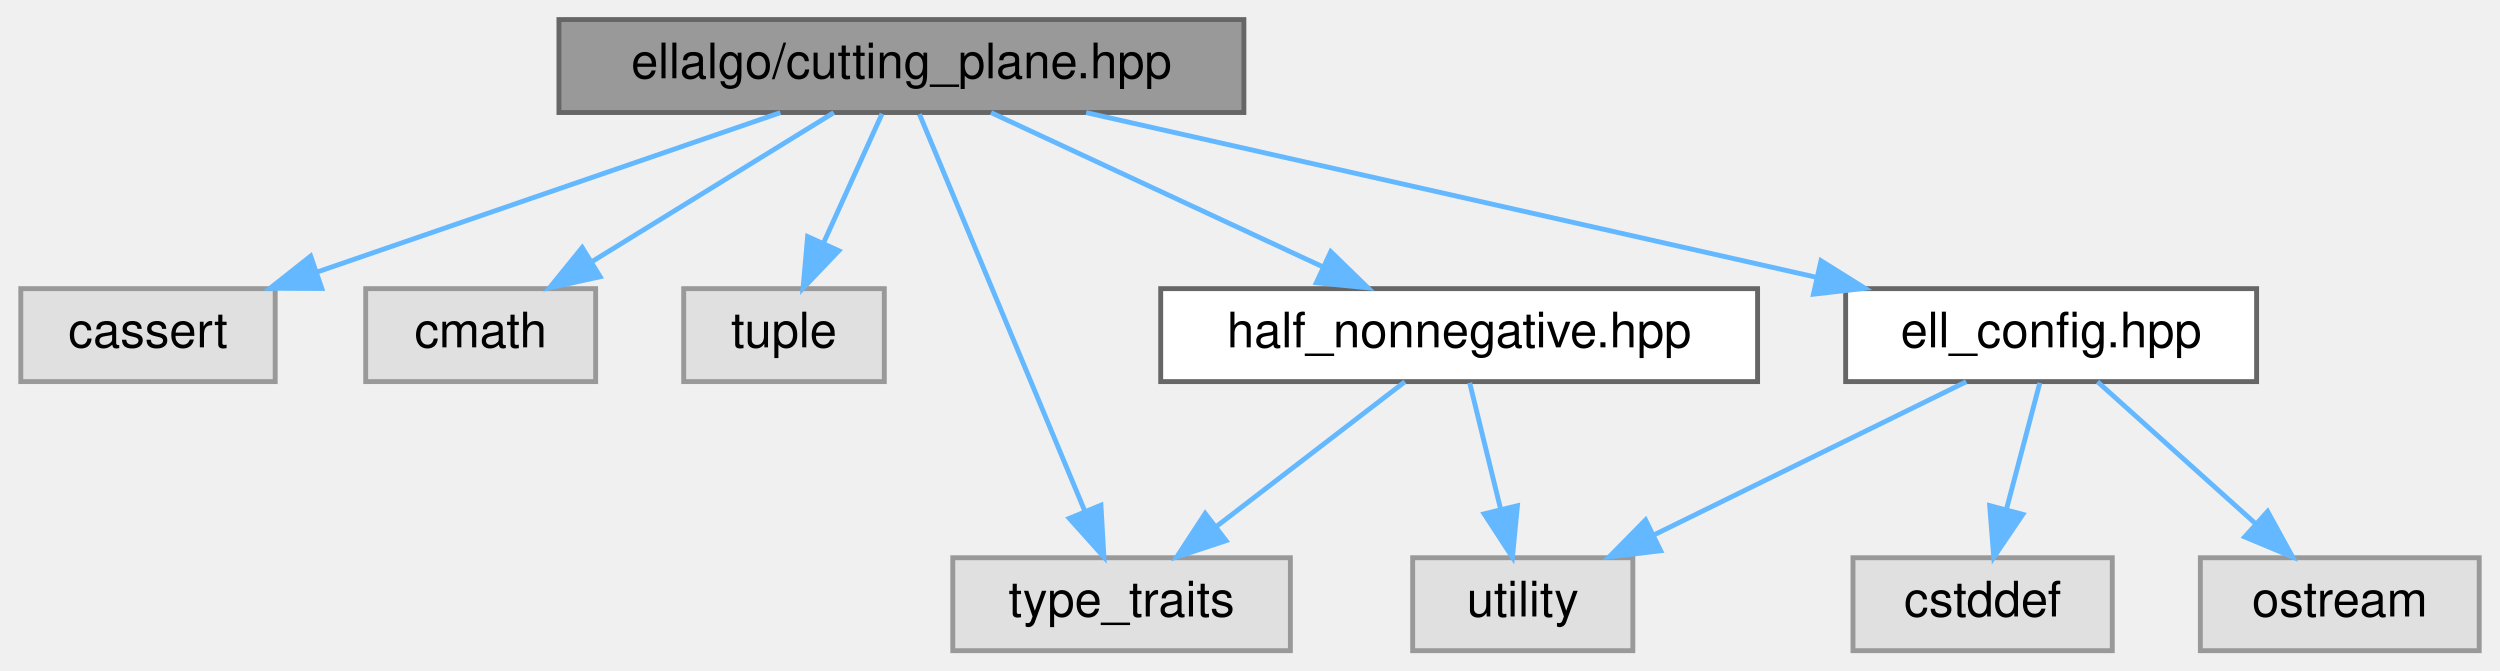
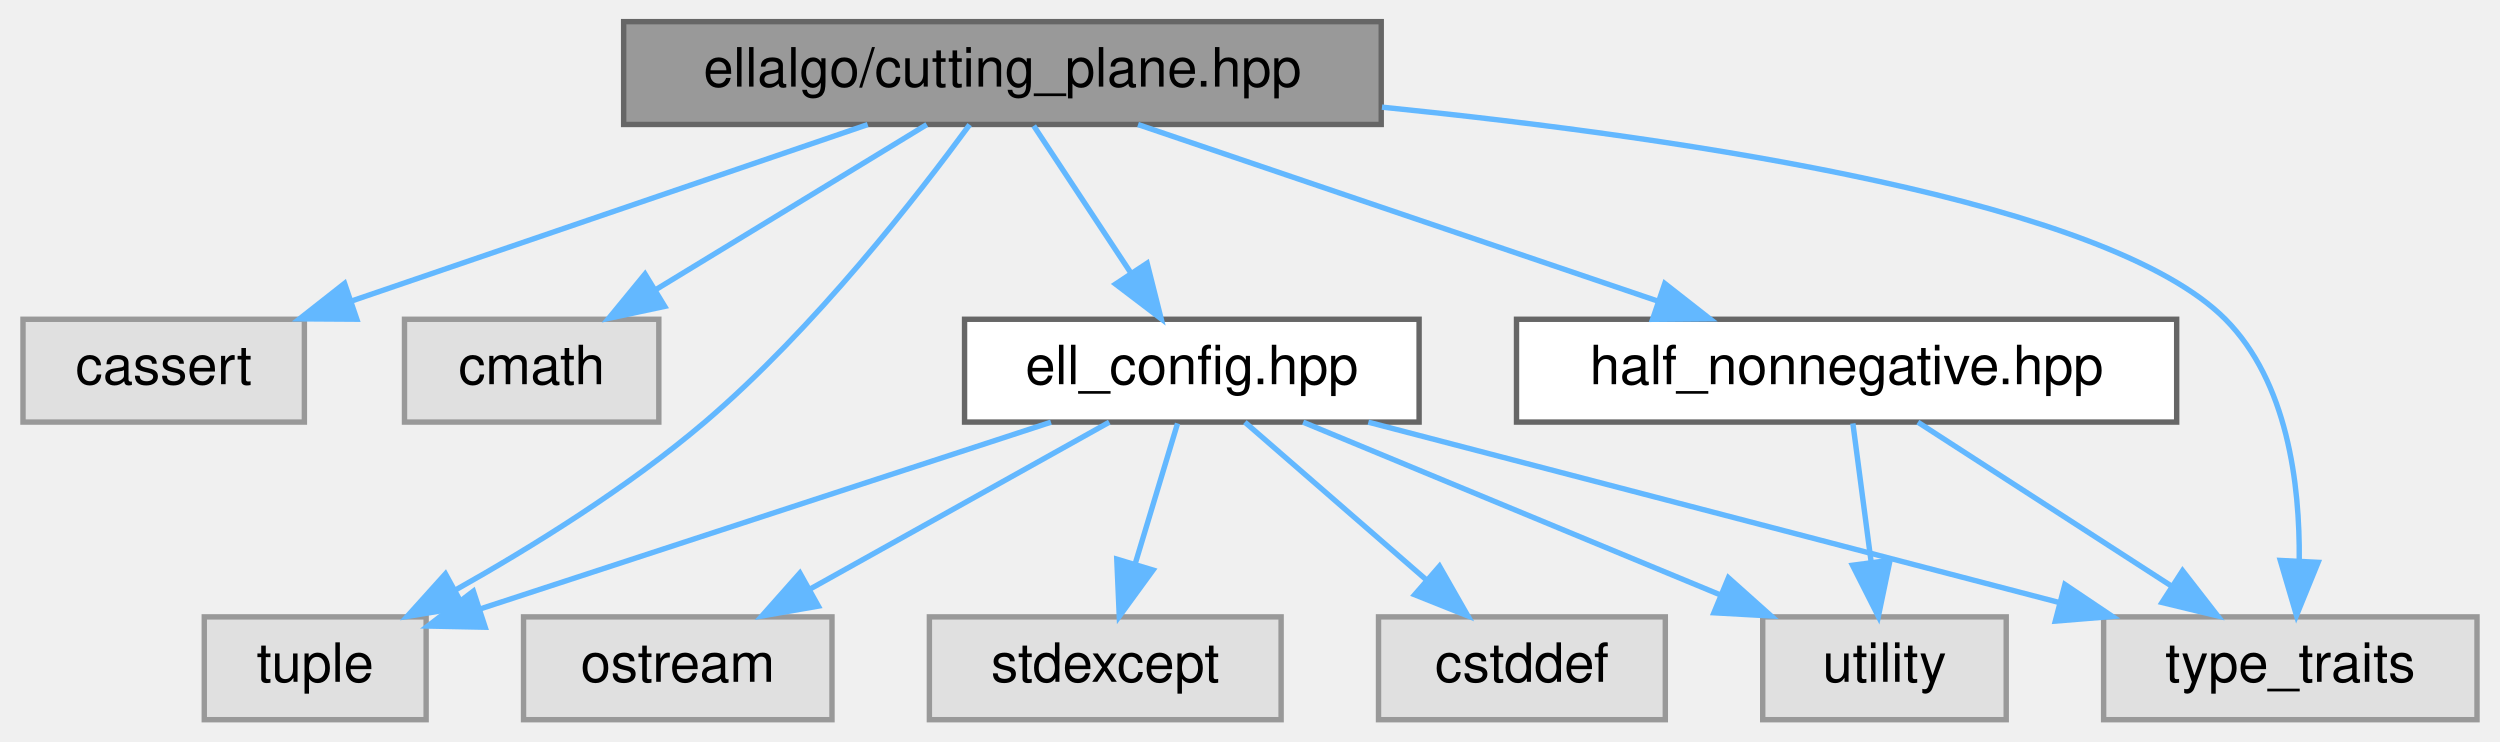
- <svg xmlns="http://www.w3.org/2000/svg" xmlns:xlink="http://www.w3.org/1999/xlink" width="511pt" height="137pt" viewBox="0.00 0.00 510.50 137.00">
+ <svg xmlns="http://www.w3.org/2000/svg" xmlns:xlink="http://www.w3.org/1999/xlink" width="462pt" height="137pt" viewBox="0.00 0.00 461.50 137.00">
  <g id="graph0" class="graph" transform="scale(1 1) rotate(0) translate(4 133)">
    <g id="Node000001" class="node">
      <g id="a_Node000001">
        <a xlink:title="Cutting-plane methods for convex feasibility and optimization.">
-           <polygon fill="#999999" stroke="#666666" points="250,-129 110,-129 110,-110 250,-110 250,-129" />
-           <text text-anchor="middle" x="180" y="-117" font-family="Helvetica,sans-Serif" font-size="10.00">ellalgo/cutting_plane.hpp</text>
+           <polygon fill="#999999" stroke="#666666" points="251,-129 111,-129 111,-110 251,-110 251,-129" />
+           <text text-anchor="middle" x="181" y="-117" font-family="Helvetica,sans-Serif" font-size="10.00">ellalgo/cutting_plane.hpp</text>
        </a>
      </g>
    </g>
    <g id="Node000002" class="node">
      <g id="a_Node000002">
        <a xlink:title=" ">
          <polygon fill="#e0e0e0" stroke="#999999" points="52,-74 0,-74 0,-55 52,-55 52,-74" />
          <text text-anchor="middle" x="26" y="-62" font-family="Helvetica,sans-Serif" font-size="10.00">cassert</text>
        </a>
      </g>
    </g>
    <g id="edge1_Node000001_Node000002" class="edge">
      <g id="a_edge1_Node000001_Node000002">
        <a xlink:title=" ">
-           <path fill="none" stroke="#63b8ff" d="M155.26,-109.98C129.63,-101.16 89.37,-87.31 60.59,-77.41" />
-           <polygon fill="#63b8ff" stroke="#63b8ff" points="61.53,-74.03 50.94,-74.08 59.25,-80.65 61.53,-74.03" />
+           <path fill="none" stroke="#63b8ff" d="M156.1,-109.98C130.3,-101.16 89.78,-87.31 60.82,-77.41" />
+           <polygon fill="#63b8ff" stroke="#63b8ff" points="61.69,-74.01 51.1,-74.08 59.43,-80.63 61.69,-74.01" />
        </a>
      </g>
    </g>
    <g id="Node000003" class="node">
      <g id="a_Node000003">
        <a xlink:title=" ">
          <polygon fill="#e0e0e0" stroke="#999999" points="117.5,-74 70.5,-74 70.5,-55 117.5,-55 117.5,-74" />
          <text text-anchor="middle" x="94" y="-62" font-family="Helvetica,sans-Serif" font-size="10.00">cmath</text>
        </a>
      </g>
    </g>
    <g id="edge2_Node000001_Node000003" class="edge">
      <g id="a_edge2_Node000001_Node000003">
        <a xlink:title=" ">
-           <path fill="none" stroke="#63b8ff" d="M166.18,-109.98C152.85,-101.77 132.42,-89.18 116.69,-79.49" />
-           <polygon fill="#63b8ff" stroke="#63b8ff" points="118.42,-76.44 108.07,-74.17 114.75,-82.4 118.42,-76.44" />
+           <path fill="none" stroke="#63b8ff" d="M167.02,-109.98C153.53,-101.77 132.87,-89.18 116.96,-79.49" />
+           <polygon fill="#63b8ff" stroke="#63b8ff" points="118.59,-76.38 108.23,-74.17 114.95,-82.36 118.59,-76.38" />
        </a>
      </g>
    </g>
    <g id="Node000004" class="node">
      <g id="a_Node000004">
        <a xlink:title=" ">
-           <polygon fill="#e0e0e0" stroke="#999999" points="176.5,-74 135.5,-74 135.5,-55 176.5,-55 176.5,-74" />
-           <text text-anchor="middle" x="156" y="-62" font-family="Helvetica,sans-Serif" font-size="10.00">tuple</text>
+           <polygon fill="#e0e0e0" stroke="#999999" points="74.5,-19 33.5,-19 33.5,0 74.5,0 74.5,-19" />
+           <text text-anchor="middle" x="54" y="-7" font-family="Helvetica,sans-Serif" font-size="10.00">tuple</text>
        </a>
      </g>
    </g>
    <g id="edge3_Node000001_Node000004" class="edge">
      <g id="a_edge3_Node000001_Node000004">
        <a xlink:title=" ">
-           <path fill="none" stroke="#63b8ff" d="M176.04,-109.75C172.79,-102.57 168.08,-92.18 164.05,-83.27" />
-           <polygon fill="#63b8ff" stroke="#63b8ff" points="167.2,-81.75 159.89,-74.09 160.83,-84.64 167.2,-81.75" />
+           <path fill="none" stroke="#63b8ff" d="M174.94,-109.96C165.48,-97.04 146.21,-72.21 126,-55 111.87,-42.97 94.15,-31.97 79.83,-23.92" />
+           <polygon fill="#63b8ff" stroke="#63b8ff" points="81.43,-20.81 70.98,-19.08 78.07,-26.95 81.43,-20.81" />
        </a>
      </g>
    </g>
    <g id="Node000005" class="node">
      <g id="a_Node000005">
        <a xlink:title=" ">
-           <polygon fill="#e0e0e0" stroke="#999999" points="259.5,-19 190.5,-19 190.5,0 259.5,0 259.5,-19" />
-           <text text-anchor="middle" x="225" y="-7" font-family="Helvetica,sans-Serif" font-size="10.00">type_traits</text>
+           <polygon fill="#e0e0e0" stroke="#999999" points="453.5,-19 384.5,-19 384.5,0 453.5,0 453.5,-19" />
+           <text text-anchor="middle" x="419" y="-7" font-family="Helvetica,sans-Serif" font-size="10.00">type_traits</text>
        </a>
      </g>
    </g>
    <g id="edge4_Node000001_Node000005" class="edge">
      <g id="a_edge4_Node000001_Node000005">
        <a xlink:title=" ">
-           <path fill="none" stroke="#63b8ff" d="M183.68,-109.66C191.04,-92.01 207.67,-52.09 217.44,-28.64" />
-           <polygon fill="#63b8ff" stroke="#63b8ff" points="220.78,-29.74 221.39,-19.16 214.32,-27.04 220.78,-29.74" />
+           <path fill="none" stroke="#63b8ff" d="M251.14,-113.2C309.18,-107.33 385.49,-95.68 407,-74 418.47,-62.44 420.79,-43.57 420.65,-29.39" />
+           <polygon fill="#63b8ff" stroke="#63b8ff" points="424.14,-29.08 420.14,-19.27 417.15,-29.43 424.14,-29.08" />
        </a>
      </g>
    </g>
    <g id="Node000006" class="node">
      <g id="a_Node000006">
        <a xlink:href="ell__config_8hpp.html" target="_top" xlink:title="Configuration types and constants for the ellipsoid algorithm.">
-           <polygon fill="white" stroke="#666666" points="457,-74 373,-74 373,-55 457,-55 457,-74" />
-           <text text-anchor="middle" x="415" y="-62" font-family="Helvetica,sans-Serif" font-size="10.00">ell_config.hpp</text>
+           <polygon fill="white" stroke="#666666" points="258,-74 174,-74 174,-55 258,-55 258,-74" />
+           <text text-anchor="middle" x="216" y="-62" font-family="Helvetica,sans-Serif" font-size="10.00">ell_config.hpp</text>
        </a>
      </g>
    </g>
    <g id="edge5_Node000001_Node000006" class="edge">
      <g id="a_edge5_Node000001_Node000006">
        <a xlink:title=" ">
-           <path fill="none" stroke="#63b8ff" d="M217.76,-109.98C258.32,-100.84 322.89,-86.27 367.03,-76.32" />
-           <polygon fill="#63b8ff" stroke="#63b8ff" points="367.96,-79.7 376.95,-74.08 366.42,-72.87 367.96,-79.7" />
+           <path fill="none" stroke="#63b8ff" d="M186.78,-109.75C191.62,-102.42 198.68,-91.73 204.64,-82.7" />
+           <polygon fill="#63b8ff" stroke="#63b8ff" points="207.74,-84.36 210.33,-74.09 201.9,-80.5 207.74,-84.36" />
+         </a>
+       </g>
+     </g>
+     <g id="Node000011" class="node">
+       <g id="a_Node000011">
+         <a xlink:href="half__nonnegative_8hpp.html" target="_top" xlink:title="Utility functions for computing half of non-negative numbers.">
+           <polygon fill="white" stroke="#666666" points="398,-74 276,-74 276,-55 398,-55 398,-74" />
+           <text text-anchor="middle" x="337" y="-62" font-family="Helvetica,sans-Serif" font-size="10.00">half_nonnegative.hpp</text>
+         </a>
+       </g>
+     </g>
+     <g id="edge12_Node000001_Node000011" class="edge">
+       <g id="a_edge12_Node000001_Node000011">
+         <a xlink:title=" ">
+           <path fill="none" stroke="#63b8ff" d="M206.06,-109.98C232.03,-101.16 272.81,-87.31 301.96,-77.41" />
+           <polygon fill="#63b8ff" stroke="#63b8ff" points="303.4,-80.61 311.74,-74.08 301.15,-73.99 303.4,-80.61" />
+         </a>
+       </g>
+     </g>
+     <g id="edge9_Node000006_Node000004" class="edge">
+       <g id="a_edge9_Node000006_Node000004">
+         <a xlink:title=" ">
+           <path fill="none" stroke="#63b8ff" d="M189.97,-54.98C161.2,-45.57 114.92,-30.43 84.48,-20.47" />
+           <polygon fill="#63b8ff" stroke="#63b8ff" points="85.41,-17.09 74.81,-17.31 83.23,-23.75 85.41,-17.09" />
+         </a>
+       </g>
+     </g>
+     <g id="edge10_Node000006_Node000005" class="edge">
+       <g id="a_edge10_Node000006_Node000005">
+         <a xlink:title=" ">
+           <path fill="none" stroke="#63b8ff" d="M248.62,-54.98C283.29,-45.93 338.26,-31.58 376.35,-21.64" />
+           <polygon fill="#63b8ff" stroke="#63b8ff" points="377.34,-24.99 386.13,-19.08 375.57,-18.22 377.34,-24.99" />
+         </a>
+       </g>
+     </g>
+     <g id="Node000007" class="node">
+       <g id="a_Node000007">
+         <a xlink:title=" ">
+           <polygon fill="#e0e0e0" stroke="#999999" points="303.5,-19 250.5,-19 250.5,0 303.5,0 303.5,-19" />
+           <text text-anchor="middle" x="277" y="-7" font-family="Helvetica,sans-Serif" font-size="10.00">cstddef</text>
+         </a>
+       </g>
+     </g>
+     <g id="edge6_Node000006_Node000007" class="edge">
+       <g id="a_edge6_Node000006_Node000007">
+         <a xlink:title=" ">
+           <path fill="none" stroke="#63b8ff" d="M225.8,-54.98C234.82,-47.15 248.41,-35.34 259.32,-25.86" />
+           <polygon fill="#63b8ff" stroke="#63b8ff" points="261.77,-28.37 267.02,-19.17 257.18,-23.09 261.77,-28.37" />
+         </a>
+       </g>
+     </g>
+     <g id="Node000008" class="node">
+       <g id="a_Node000008">
+         <a xlink:title=" ">
+           <polygon fill="#e0e0e0" stroke="#999999" points="149.5,-19 92.5,-19 92.5,0 149.5,0 149.5,-19" />
+           <text text-anchor="middle" x="121" y="-7" font-family="Helvetica,sans-Serif" font-size="10.00">ostream</text>
+         </a>
+       </g>
+     </g>
+     <g id="edge7_Node000006_Node000008" class="edge">
+       <g id="a_edge7_Node000006_Node000008">
+         <a xlink:title=" ">
+           <path fill="none" stroke="#63b8ff" d="M200.74,-54.98C185.87,-46.69 163.02,-33.94 145.58,-24.22" />
+           <polygon fill="#63b8ff" stroke="#63b8ff" points="146.98,-20.99 136.54,-19.17 143.57,-27.1 146.98,-20.99" />
+         </a>
+       </g>
+     </g>
+     <g id="Node000009" class="node">
+       <g id="a_Node000009">
+         <a xlink:title=" ">
+           <polygon fill="#e0e0e0" stroke="#999999" points="232.5,-19 167.5,-19 167.5,0 232.5,0 232.5,-19" />
+           <text text-anchor="middle" x="200" y="-7" font-family="Helvetica,sans-Serif" font-size="10.00">stdexcept</text>
+         </a>
+       </g>
+     </g>
+     <g id="edge8_Node000006_Node000009" class="edge">
+       <g id="a_edge8_Node000006_Node000009">
+         <a xlink:title=" ">
+           <path fill="none" stroke="#63b8ff" d="M213.36,-54.75C211.24,-47.72 208.19,-37.62 205.54,-28.84" />
+           <polygon fill="#63b8ff" stroke="#63b8ff" points="208.83,-27.65 202.59,-19.09 202.13,-29.67 208.83,-27.65" />
        </a>
      </g>
    </g>
    <g id="Node000010" class="node">
      <g id="a_Node000010">
-         <a xlink:href="half__nonnegative_8hpp.html" target="_top" xlink:title="Utility functions for computing half of non-negative numbers.">
-           <polygon fill="white" stroke="#666666" points="355,-74 233,-74 233,-55 355,-55 355,-74" />
-           <text text-anchor="middle" x="294" y="-62" font-family="Helvetica,sans-Serif" font-size="10.00">half_nonnegative.hpp</text>
-         </a>
-       </g>
-     </g>
-     <g id="edge9_Node000001_Node000010" class="edge">
-       <g id="a_edge9_Node000001_Node000010">
-         <a xlink:title=" ">
-           <path fill="none" stroke="#63b8ff" d="M198.32,-109.98C216.66,-101.46 245.11,-88.23 266.23,-78.41" />
-           <polygon fill="#63b8ff" stroke="#63b8ff" points="267.76,-81.56 275.35,-74.17 264.81,-75.21 267.76,-81.56" />
-         </a>
-       </g>
-     </g>
-     <g id="Node000007" class="node">
-       <g id="a_Node000007">
-         <a xlink:title=" ">
-           <polygon fill="#e0e0e0" stroke="#999999" points="427.5,-19 374.5,-19 374.5,0 427.5,0 427.5,-19" />
-           <text text-anchor="middle" x="401" y="-7" font-family="Helvetica,sans-Serif" font-size="10.00">cstddef</text>
-         </a>
-       </g>
-     </g>
-     <g id="edge6_Node000006_Node000007" class="edge">
-       <g id="a_edge6_Node000006_Node000007">
-         <a xlink:title=" ">
-           <path fill="none" stroke="#63b8ff" d="M412.69,-54.75C410.83,-47.72 408.16,-37.62 405.85,-28.84" />
-           <polygon fill="#63b8ff" stroke="#63b8ff" points="409.21,-27.86 403.27,-19.09 402.44,-29.65 409.21,-27.86" />
-         </a>
-       </g>
-     </g>
-     <g id="Node000008" class="node">
-       <g id="a_Node000008">
-         <a xlink:title=" ">
-           <polygon fill="#e0e0e0" stroke="#999999" points="502.5,-19 445.5,-19 445.5,0 502.5,0 502.5,-19" />
-           <text text-anchor="middle" x="474" y="-7" font-family="Helvetica,sans-Serif" font-size="10.00">ostream</text>
-         </a>
-       </g>
-     </g>
-     <g id="edge7_Node000006_Node000008" class="edge">
-       <g id="a_edge7_Node000006_Node000008">
-         <a xlink:title=" ">
-           <path fill="none" stroke="#63b8ff" d="M424.48,-54.98C433.2,-47.15 446.34,-35.34 456.9,-25.86" />
-           <polygon fill="#63b8ff" stroke="#63b8ff" points="459.25,-28.46 464.35,-19.17 454.57,-23.25 459.25,-28.46" />
-         </a>
-       </g>
-     </g>
-     <g id="Node000009" class="node">
-       <g id="a_Node000009">
-         <a xlink:title=" ">
-           <polygon fill="#e0e0e0" stroke="#999999" points="329.5,-19 284.5,-19 284.5,0 329.5,0 329.5,-19" />
-           <text text-anchor="middle" x="307" y="-7" font-family="Helvetica,sans-Serif" font-size="10.00">utility</text>
-         </a>
-       </g>
-     </g>
-     <g id="edge8_Node000006_Node000009" class="edge">
-       <g id="a_edge8_Node000006_Node000009">
-         <a xlink:title=" ">
-           <path fill="none" stroke="#63b8ff" d="M397.65,-54.98C380.43,-46.54 353.8,-33.47 333.85,-23.68" />
-           <polygon fill="#63b8ff" stroke="#63b8ff" points="335.19,-20.43 324.67,-19.17 332.1,-26.72 335.19,-20.43" />
-         </a>
-       </g>
-     </g>
-     <g id="edge10_Node000010_Node000005" class="edge">
-       <g id="a_edge10_Node000010_Node000005">
-         <a xlink:title=" ">
-           <path fill="none" stroke="#63b8ff" d="M282.91,-54.98C272.51,-47 256.74,-34.88 244.28,-25.31" />
-           <polygon fill="#63b8ff" stroke="#63b8ff" points="246.35,-22.49 236.29,-19.17 242.09,-28.04 246.35,-22.49" />
-         </a>
-       </g>
-     </g>
-     <g id="edge11_Node000010_Node000009" class="edge">
-       <g id="a_edge11_Node000010_Node000009">
-         <a xlink:title=" ">
-           <path fill="none" stroke="#63b8ff" d="M296.15,-54.75C297.87,-47.72 300.35,-37.62 302.5,-28.84" />
-           <polygon fill="#63b8ff" stroke="#63b8ff" points="305.91,-29.63 304.89,-19.09 299.11,-27.97 305.91,-29.63" />
+         <a xlink:title=" ">
+           <polygon fill="#e0e0e0" stroke="#999999" points="366.5,-19 321.5,-19 321.5,0 366.5,0 366.5,-19" />
+           <text text-anchor="middle" x="344" y="-7" font-family="Helvetica,sans-Serif" font-size="10.00">utility</text>
+         </a>
+       </g>
+     </g>
+     <g id="edge11_Node000006_Node000010" class="edge">
+       <g id="a_edge11_Node000006_Node000010">
+         <a xlink:title=" ">
+           <path fill="none" stroke="#63b8ff" d="M236.57,-54.98C257.43,-46.34 289.97,-32.87 313.77,-23.02" />
+           <polygon fill="#63b8ff" stroke="#63b8ff" points="315.16,-26.23 323.06,-19.17 312.48,-19.76 315.16,-26.23" />
+         </a>
+       </g>
+     </g>
+     <g id="edge13_Node000011_Node000005" class="edge">
+       <g id="a_edge13_Node000011_Node000005">
+         <a xlink:title=" ">
+           <path fill="none" stroke="#63b8ff" d="M350.17,-54.98C362.77,-46.84 382,-34.41 396.94,-24.76" />
+           <polygon fill="#63b8ff" stroke="#63b8ff" points="399.09,-27.54 405.59,-19.17 395.29,-21.66 399.09,-27.54" />
+         </a>
+       </g>
+     </g>
+     <g id="edge14_Node000011_Node000010" class="edge">
+       <g id="a_edge14_Node000011_Node000010">
+         <a xlink:title=" ">
+           <path fill="none" stroke="#63b8ff" d="M338.16,-54.75C339.07,-47.8 340.39,-37.85 341.54,-29.13" />
+           <polygon fill="#63b8ff" stroke="#63b8ff" points="345.03,-29.46 342.87,-19.09 338.09,-28.54 345.03,-29.46" />
        </a>
      </g>
    </g>
  </g>
</svg>
